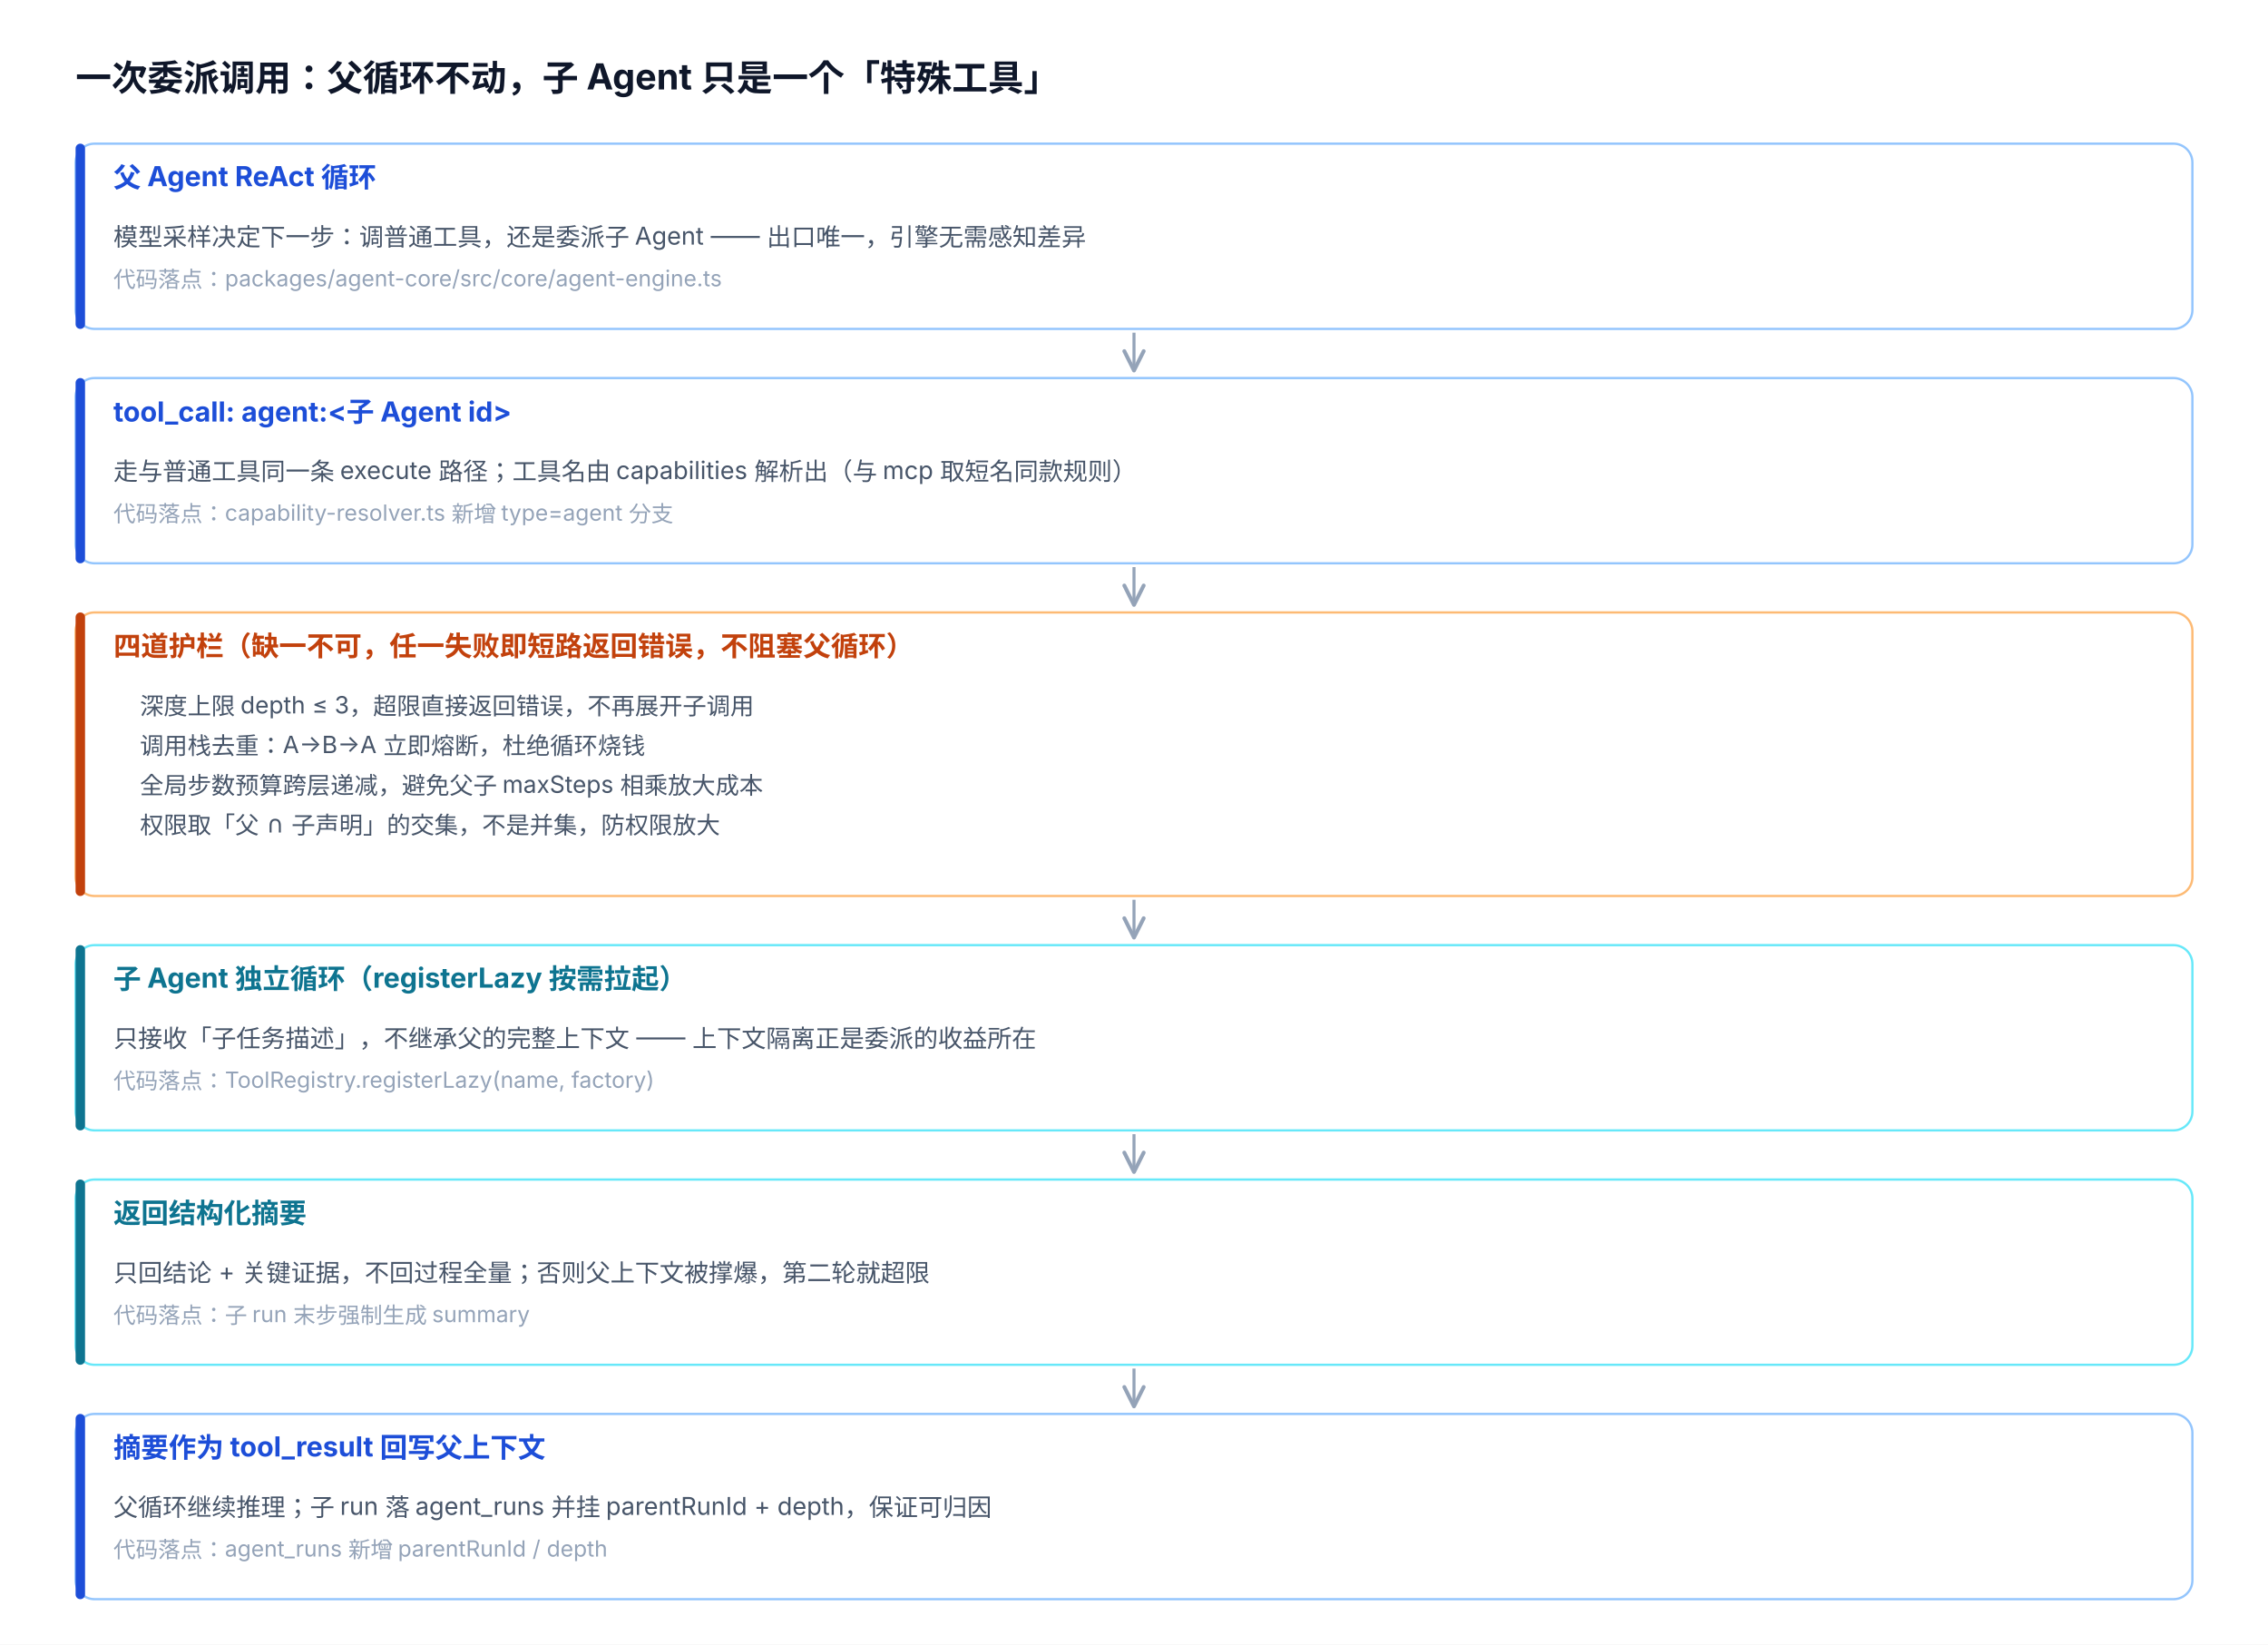
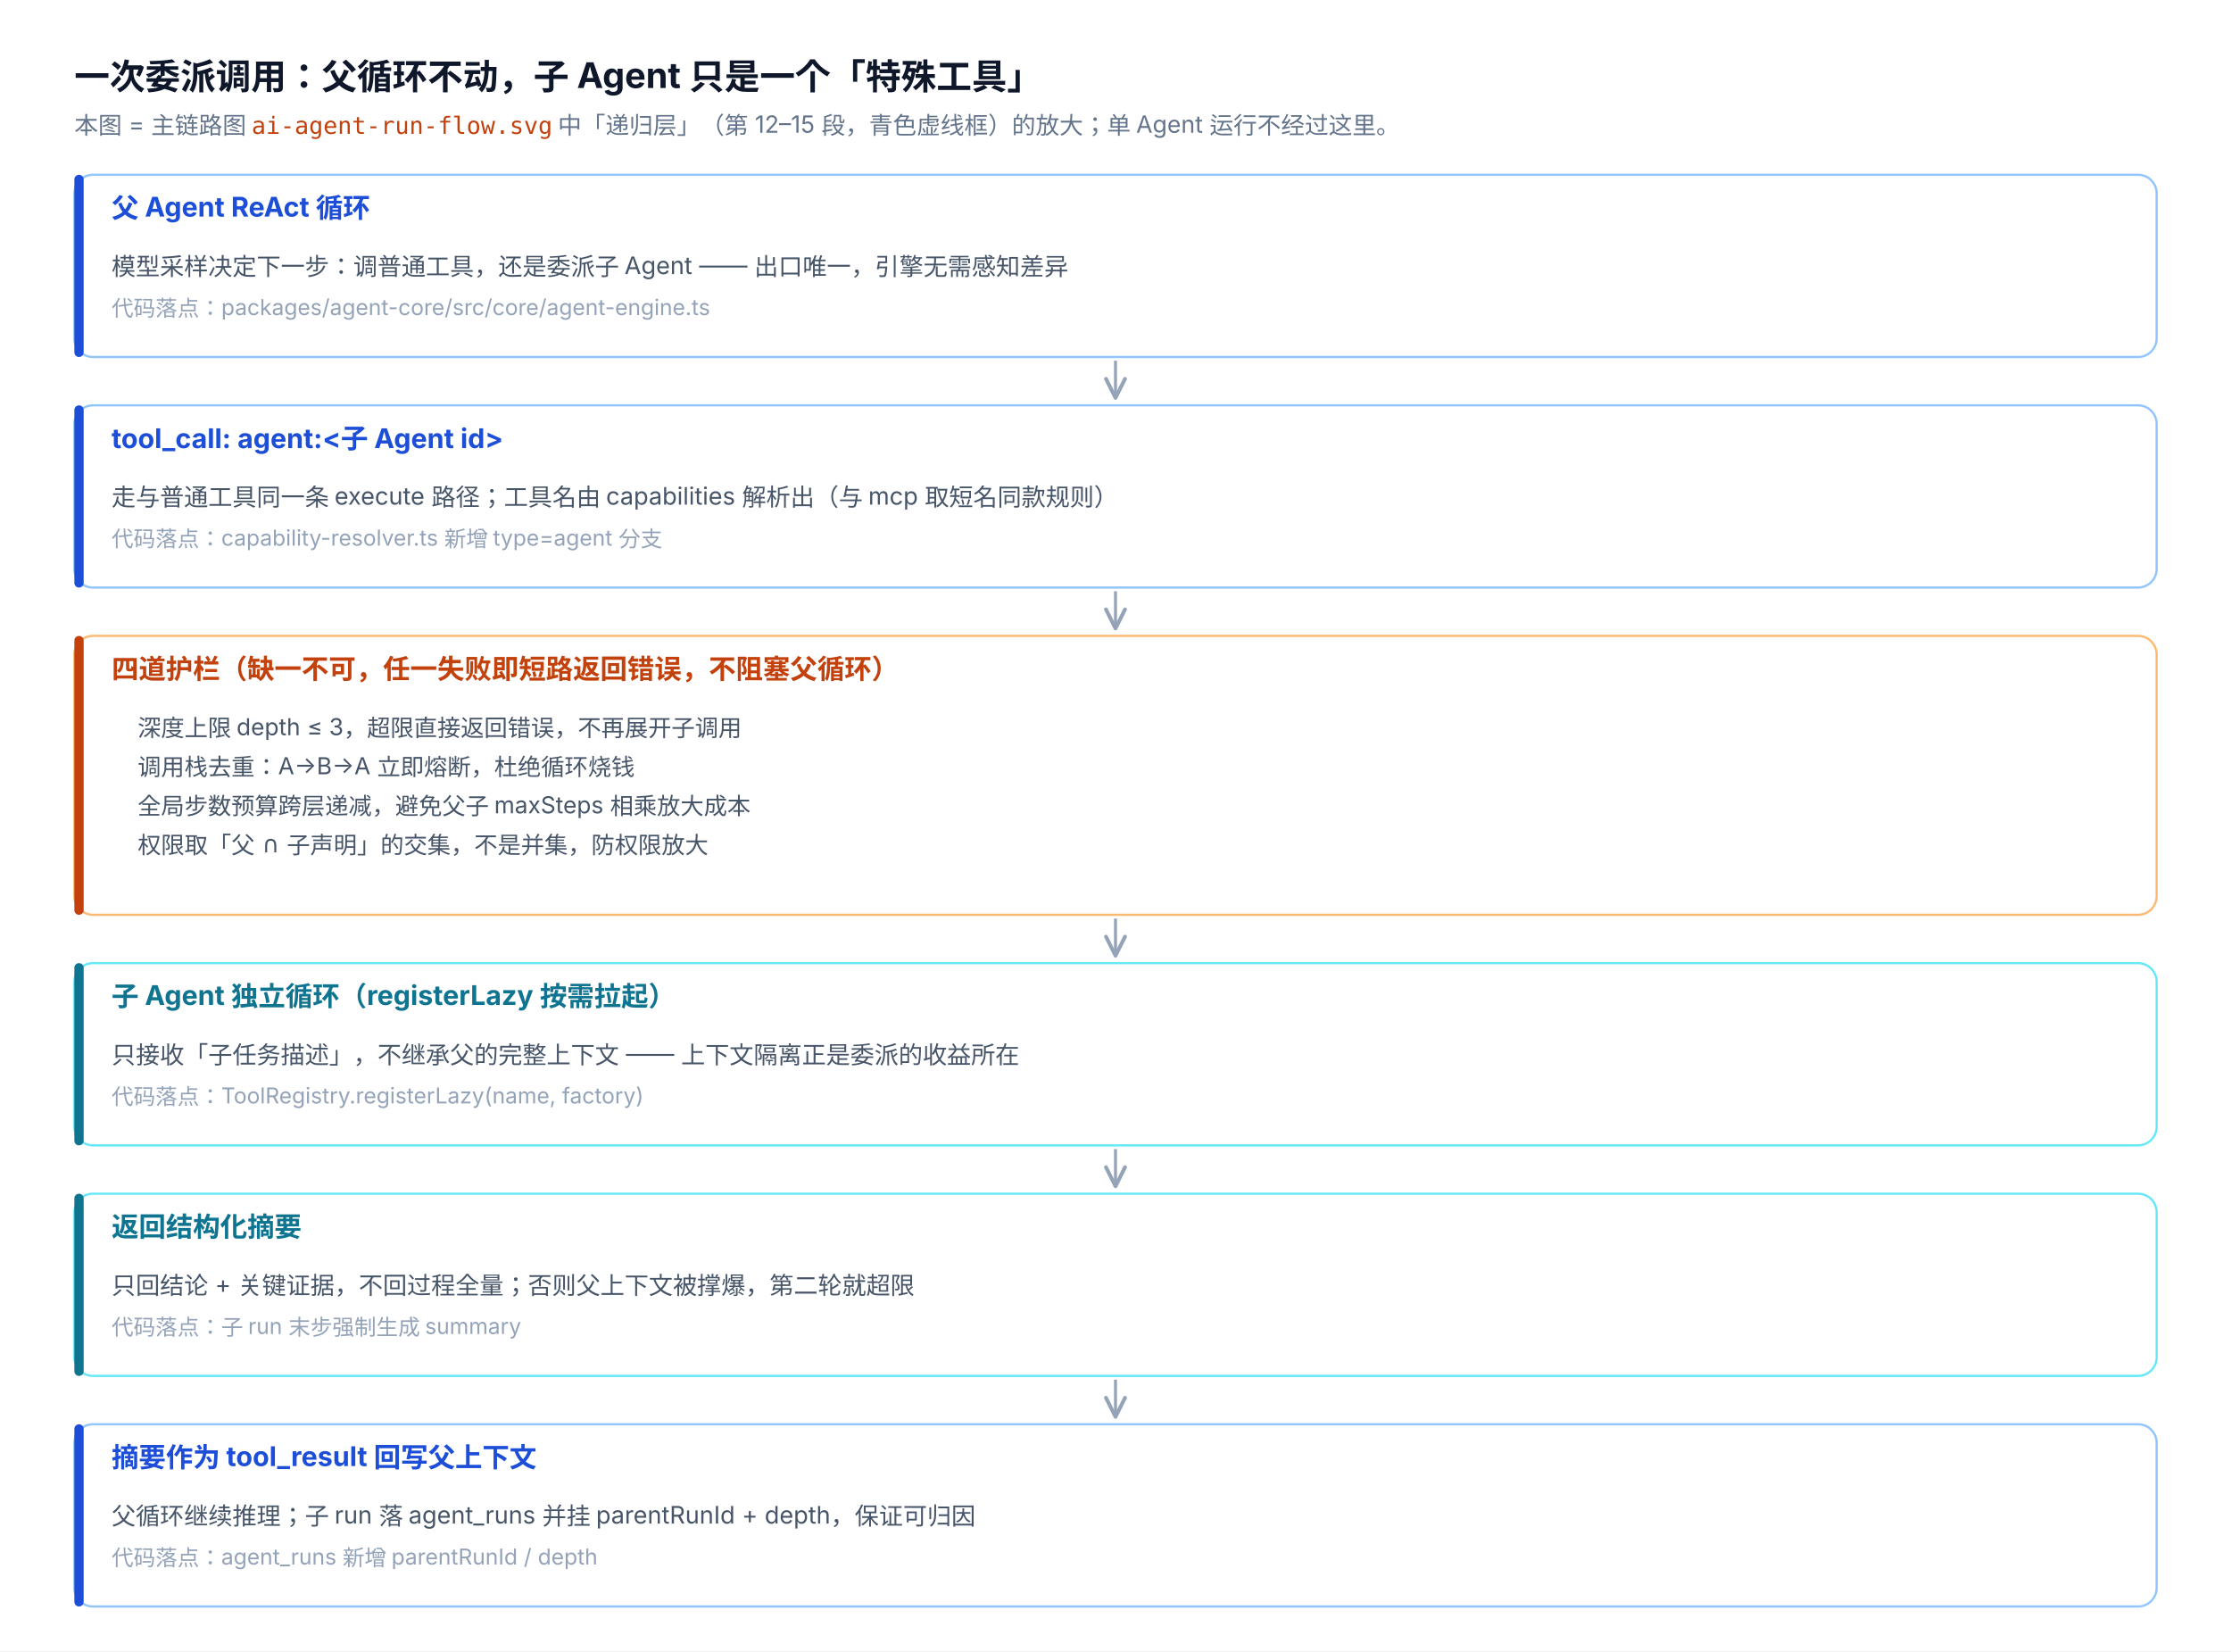
- <svg xmlns="http://www.w3.org/2000/svg" viewBox="0 0 1200 870" width="100%" role="img" font-family="-apple-system, BlinkMacSystemFont, 'PingFang SC', 'Hiragino Sans GB', 'Microsoft YaHei', sans-serif">
+ <svg xmlns="http://www.w3.org/2000/svg" viewBox="0 0 1200 888" width="100%" role="img" font-family="-apple-system, BlinkMacSystemFont, 'PingFang SC', 'Hiragino Sans GB', 'Microsoft YaHei', sans-serif">
  <defs>
    <marker id="ah" viewBox="0 0 10 10" refX="9" refY="5" markerWidth="8" markerHeight="8" orient="auto-start-reverse">
      <path d="M1,1 L9,5 L1,9" fill="none" stroke="#94a3b8" stroke-width="1.6" stroke-linecap="round" stroke-linejoin="round" />
    </marker>
  </defs>
-   <rect x="0" y="0" width="1200" height="870" fill="#ffffff" />
+   <rect x="0" y="0" width="1200" height="888" fill="#ffffff" />
  <text x="40" y="48" font-size="19" font-weight="700" fill="#0f172a">一次委派调用：父循环不动，子 Agent 只是一个「特殊工具」</text>
-   <rect x="40" y="76" width="1120" height="98" rx="10" fill="#ffffff" stroke="#93c5fd" stroke-width="1.2" />
-   <rect x="40" y="76" width="5" height="98" rx="2.5" fill="#1d4ed8" />
-   <text x="60" y="99" font-size="14.6" font-weight="700" fill="#1d4ed8">父 Agent ReAct 循环</text>
-   <text x="60" y="130" font-size="13" fill="#475569">模型采样决定下一步：调普通工具，还是委派子 Agent —— 出口唯一，引擎无需感知差异</text>
-   <text x="60" y="152" font-size="11.8" fill="#94a3b8">代码落点：packages/agent-core/src/core/agent-engine.ts</text>
-   <line x1="600" y1="176" x2="600" y2="196" stroke="#94a3b8" stroke-width="1.6" marker-end="url(#ah)" />
-   <rect x="40" y="200" width="1120" height="98" rx="10" fill="#ffffff" stroke="#93c5fd" stroke-width="1.2" />
-   <rect x="40" y="200" width="5" height="98" rx="2.5" fill="#1d4ed8" />
-   <text x="60" y="223" font-size="14.6" font-weight="700" fill="#1d4ed8">tool_call: agent:&lt;子 Agent id&gt;</text>
-   <text x="60" y="254" font-size="13" fill="#475569">走与普通工具同一条 execute 路径；工具名由 capabilities 解析出（与 mcp 取短名同款规则）</text>
-   <text x="60" y="276" font-size="11.8" fill="#94a3b8">代码落点：capability-resolver.ts 新增 type=agent 分支</text>
-   <line x1="600" y1="300" x2="600" y2="320" stroke="#94a3b8" stroke-width="1.6" marker-end="url(#ah)" />
-   <rect x="40" y="324" width="1120" height="150" rx="10" fill="#ffffff" stroke="#fdba74" stroke-width="1.2" />
-   <rect x="40" y="324" width="5" height="150" rx="2.5" fill="#c2410c" />
-   <text x="60" y="347" font-size="14.6" font-weight="700" fill="#c2410c">四道护栏（缺一不可，任一失败即短路返回错误，不阻塞父循环）</text>
-   <text x="74" y="378" font-size="12.6" fill="#475569">深度上限 depth ≤ 3，超限直接返回错误，不再展开子调用</text>
-   <text x="74" y="399" font-size="12.6" fill="#475569">调用栈去重：A→B→A 立即熔断，杜绝循环烧钱</text>
-   <text x="74" y="420" font-size="12.6" fill="#475569">全局步数预算跨层递减，避免父子 maxSteps 相乘放大成本</text>
-   <text x="74" y="441" font-size="12.6" fill="#475569">权限取「父 ∩ 子声明」的交集，不是并集，防权限放大</text>
-   <line x1="600" y1="476" x2="600" y2="496" stroke="#94a3b8" stroke-width="1.6" marker-end="url(#ah)" />
-   <rect x="40" y="500" width="1120" height="98" rx="10" fill="#ffffff" stroke="#67e8f9" stroke-width="1.2" />
-   <rect x="40" y="500" width="5" height="98" rx="2.5" fill="#0e7490" />
-   <text x="60" y="523" font-size="14.6" font-weight="700" fill="#0e7490">子 Agent 独立循环（registerLazy 按需拉起）</text>
-   <text x="60" y="554" font-size="13" fill="#475569">只接收「子任务描述」，不继承父的完整上下文 —— 上下文隔离正是委派的收益所在</text>
-   <text x="60" y="576" font-size="11.8" fill="#94a3b8">代码落点：ToolRegistry.registerLazy(name, factory)</text>
-   <line x1="600" y1="600" x2="600" y2="620" stroke="#94a3b8" stroke-width="1.6" marker-end="url(#ah)" />
-   <rect x="40" y="624" width="1120" height="98" rx="10" fill="#ffffff" stroke="#67e8f9" stroke-width="1.2" />
-   <rect x="40" y="624" width="5" height="98" rx="2.5" fill="#0e7490" />
-   <text x="60" y="647" font-size="14.6" font-weight="700" fill="#0e7490">返回结构化摘要</text>
-   <text x="60" y="678" font-size="13" fill="#475569">只回结论 + 关键证据，不回过程全量；否则父上下文被撑爆，第二轮就超限</text>
-   <text x="60" y="700" font-size="11.8" fill="#94a3b8">代码落点：子 run 末步强制生成 summary</text>
-   <line x1="600" y1="724" x2="600" y2="744" stroke="#94a3b8" stroke-width="1.6" marker-end="url(#ah)" />
-   <rect x="40" y="748" width="1120" height="98" rx="10" fill="#ffffff" stroke="#93c5fd" stroke-width="1.2" />
-   <rect x="40" y="748" width="5" height="98" rx="2.5" fill="#1d4ed8" />
-   <text x="60" y="771" font-size="14.6" font-weight="700" fill="#1d4ed8">摘要作为 tool_result 回写父上下文</text>
-   <text x="60" y="802" font-size="13" fill="#475569">父循环继续推理；子 run 落 agent_runs 并挂 parentRunId + depth，保证可归因</text>
-   <text x="60" y="824" font-size="11.8" fill="#94a3b8">代码落点：agent_runs 新增 parentRunId / depth</text>
+   <text x="40" y="72" font-size="12.8" fill="#64748b">本图 = 主链路图 <tspan font-family="ui-monospace,Menlo,monospace" fill="#c2410c">ai-agent-run-flow.svg</tspan> 中「递归层」（第 12–15 段，青色虚线框）的放大；单 Agent 运行不经过这里。</text>
+   <rect x="40" y="94" width="1120" height="98" rx="10" fill="#ffffff" stroke="#93c5fd" stroke-width="1.2" />
+   <rect x="40" y="94" width="5" height="98" rx="2.5" fill="#1d4ed8" />
+   <text x="60" y="117" font-size="14.6" font-weight="700" fill="#1d4ed8">父 Agent ReAct 循环</text>
+   <text x="60" y="148" font-size="13" fill="#475569">模型采样决定下一步：调普通工具，还是委派子 Agent —— 出口唯一，引擎无需感知差异</text>
+   <text x="60" y="170" font-size="11.8" fill="#94a3b8">代码落点：packages/agent-core/src/core/agent-engine.ts</text>
+   <line x1="600" y1="194" x2="600" y2="214" stroke="#94a3b8" stroke-width="1.6" marker-end="url(#ah)" />
+   <rect x="40" y="218" width="1120" height="98" rx="10" fill="#ffffff" stroke="#93c5fd" stroke-width="1.2" />
+   <rect x="40" y="218" width="5" height="98" rx="2.5" fill="#1d4ed8" />
+   <text x="60" y="241" font-size="14.6" font-weight="700" fill="#1d4ed8">tool_call: agent:&lt;子 Agent id&gt;</text>
+   <text x="60" y="272" font-size="13" fill="#475569">走与普通工具同一条 execute 路径；工具名由 capabilities 解析出（与 mcp 取短名同款规则）</text>
+   <text x="60" y="294" font-size="11.8" fill="#94a3b8">代码落点：capability-resolver.ts 新增 type=agent 分支</text>
+   <line x1="600" y1="318" x2="600" y2="338" stroke="#94a3b8" stroke-width="1.6" marker-end="url(#ah)" />
+   <rect x="40" y="342" width="1120" height="150" rx="10" fill="#ffffff" stroke="#fdba74" stroke-width="1.2" />
+   <rect x="40" y="342" width="5" height="150" rx="2.5" fill="#c2410c" />
+   <text x="60" y="365" font-size="14.6" font-weight="700" fill="#c2410c">四道护栏（缺一不可，任一失败即短路返回错误，不阻塞父循环）</text>
+   <text x="74" y="396" font-size="12.6" fill="#475569">深度上限 depth ≤ 3，超限直接返回错误，不再展开子调用</text>
+   <text x="74" y="417" font-size="12.6" fill="#475569">调用栈去重：A→B→A 立即熔断，杜绝循环烧钱</text>
+   <text x="74" y="438" font-size="12.6" fill="#475569">全局步数预算跨层递减，避免父子 maxSteps 相乘放大成本</text>
+   <text x="74" y="459" font-size="12.6" fill="#475569">权限取「父 ∩ 子声明」的交集，不是并集，防权限放大</text>
+   <line x1="600" y1="494" x2="600" y2="514" stroke="#94a3b8" stroke-width="1.6" marker-end="url(#ah)" />
+   <rect x="40" y="518" width="1120" height="98" rx="10" fill="#ffffff" stroke="#67e8f9" stroke-width="1.2" />
+   <rect x="40" y="518" width="5" height="98" rx="2.5" fill="#0e7490" />
+   <text x="60" y="541" font-size="14.6" font-weight="700" fill="#0e7490">子 Agent 独立循环（registerLazy 按需拉起）</text>
+   <text x="60" y="572" font-size="13" fill="#475569">只接收「子任务描述」，不继承父的完整上下文 —— 上下文隔离正是委派的收益所在</text>
+   <text x="60" y="594" font-size="11.8" fill="#94a3b8">代码落点：ToolRegistry.registerLazy(name, factory)</text>
+   <line x1="600" y1="618" x2="600" y2="638" stroke="#94a3b8" stroke-width="1.6" marker-end="url(#ah)" />
+   <rect x="40" y="642" width="1120" height="98" rx="10" fill="#ffffff" stroke="#67e8f9" stroke-width="1.2" />
+   <rect x="40" y="642" width="5" height="98" rx="2.5" fill="#0e7490" />
+   <text x="60" y="665" font-size="14.6" font-weight="700" fill="#0e7490">返回结构化摘要</text>
+   <text x="60" y="696" font-size="13" fill="#475569">只回结论 + 关键证据，不回过程全量；否则父上下文被撑爆，第二轮就超限</text>
+   <text x="60" y="718" font-size="11.8" fill="#94a3b8">代码落点：子 run 末步强制生成 summary</text>
+   <line x1="600" y1="742" x2="600" y2="762" stroke="#94a3b8" stroke-width="1.6" marker-end="url(#ah)" />
+   <rect x="40" y="766" width="1120" height="98" rx="10" fill="#ffffff" stroke="#93c5fd" stroke-width="1.2" />
+   <rect x="40" y="766" width="5" height="98" rx="2.5" fill="#1d4ed8" />
+   <text x="60" y="789" font-size="14.6" font-weight="700" fill="#1d4ed8">摘要作为 tool_result 回写父上下文</text>
+   <text x="60" y="820" font-size="13" fill="#475569">父循环继续推理；子 run 落 agent_runs 并挂 parentRunId + depth，保证可归因</text>
+   <text x="60" y="842" font-size="11.8" fill="#94a3b8">代码落点：agent_runs 新增 parentRunId / depth</text>
</svg>
